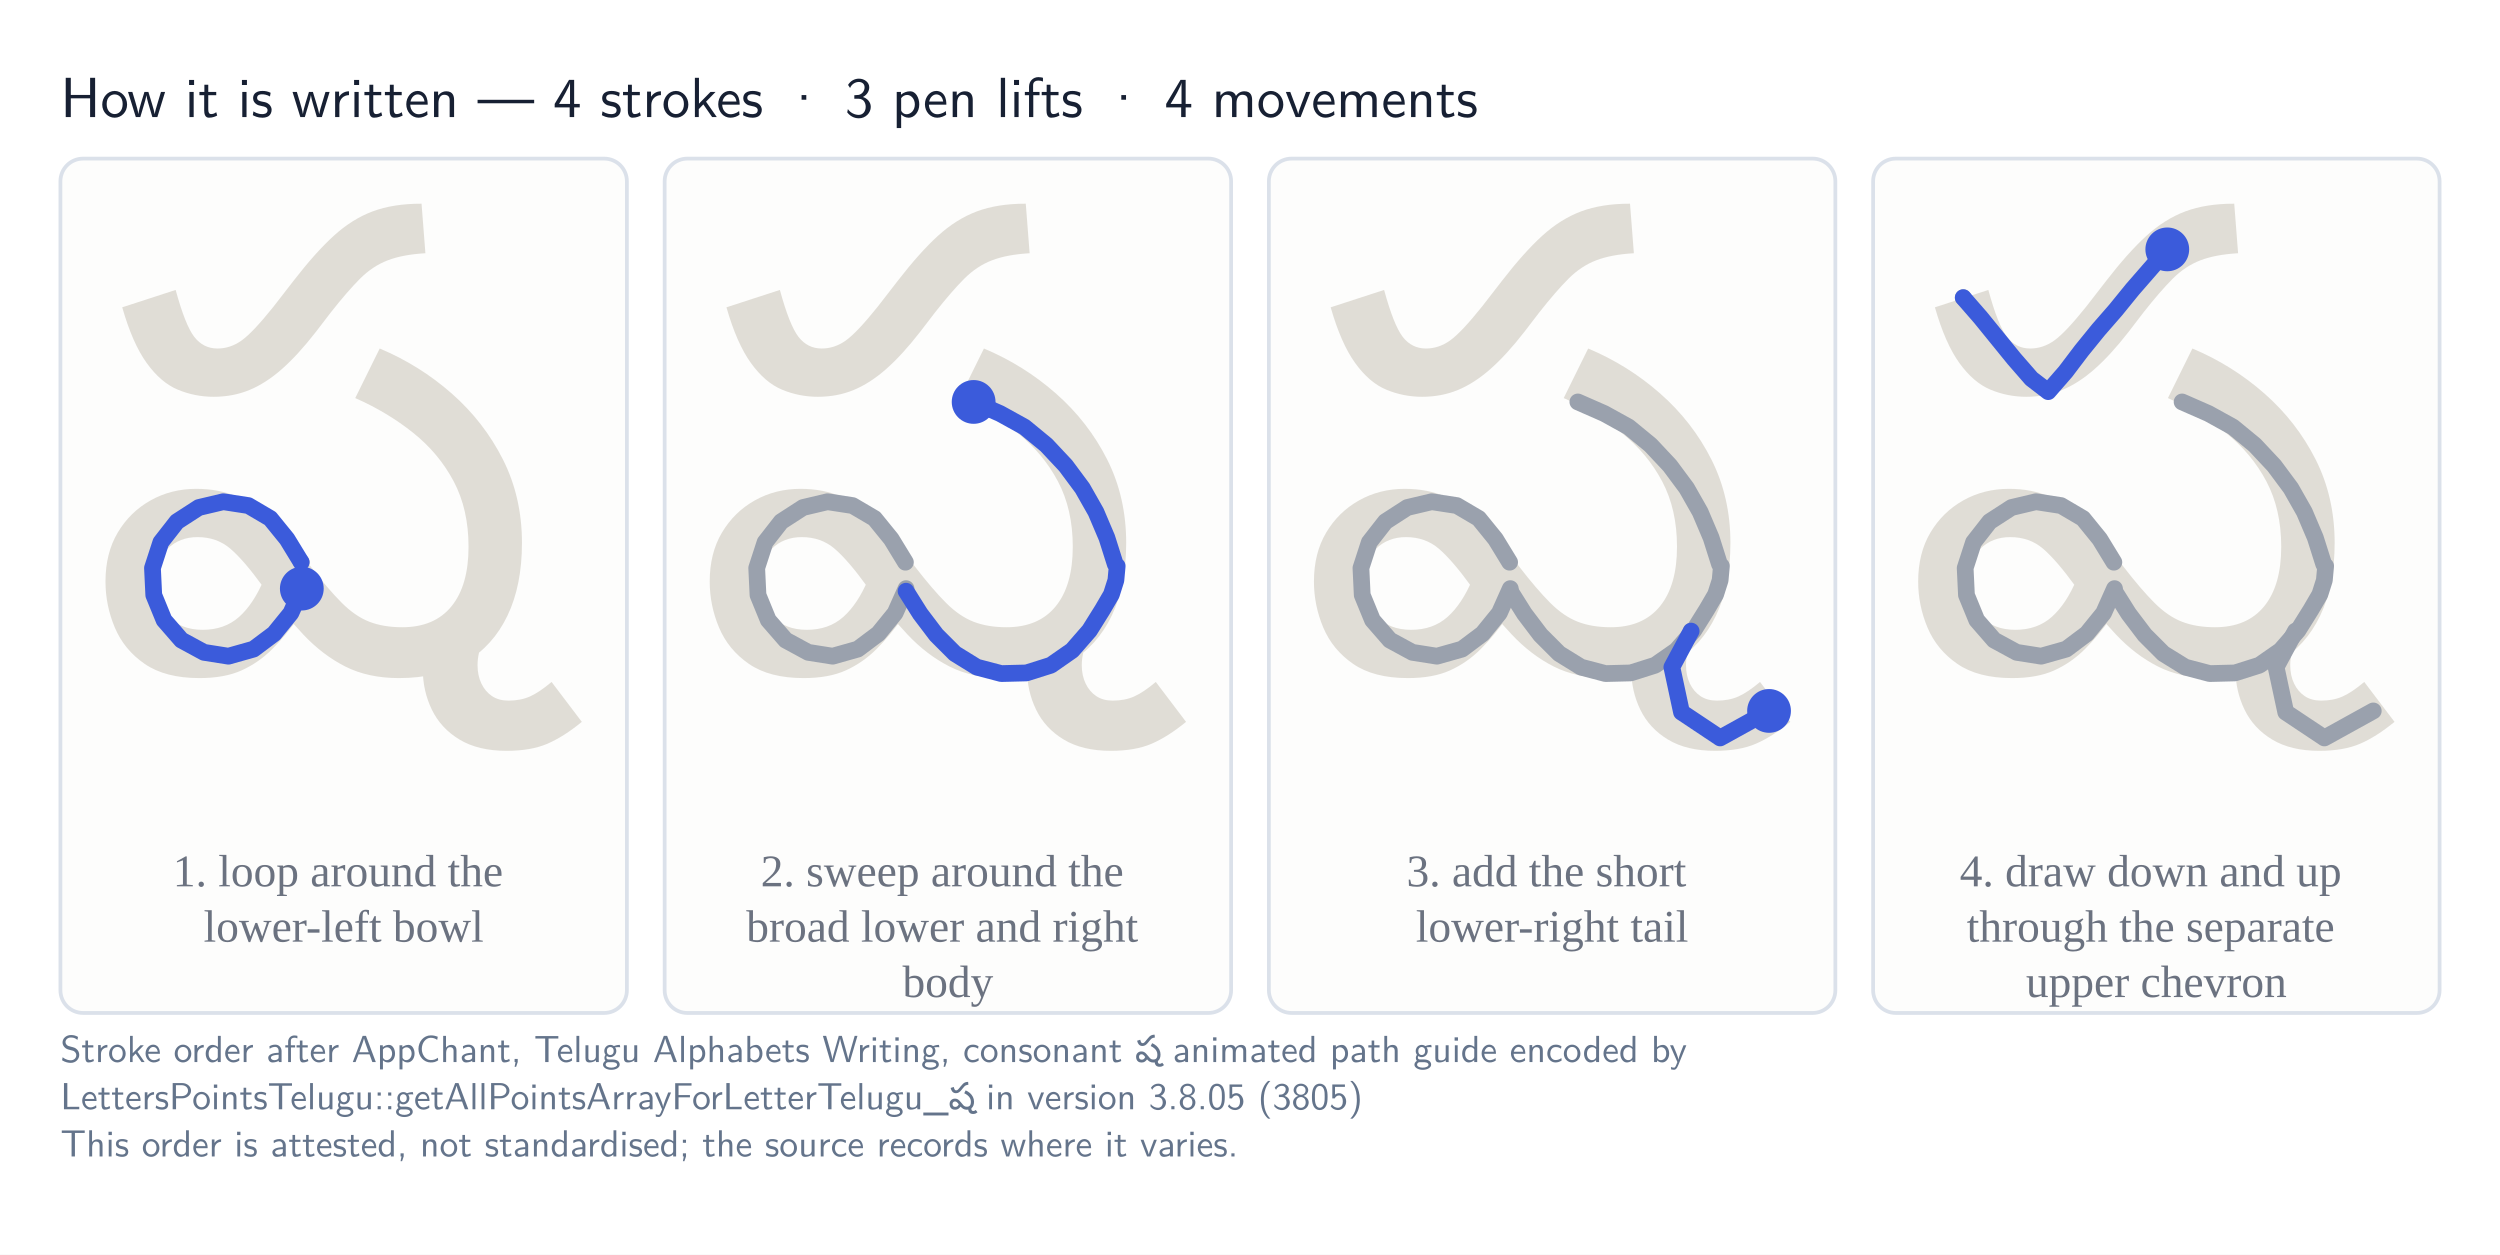
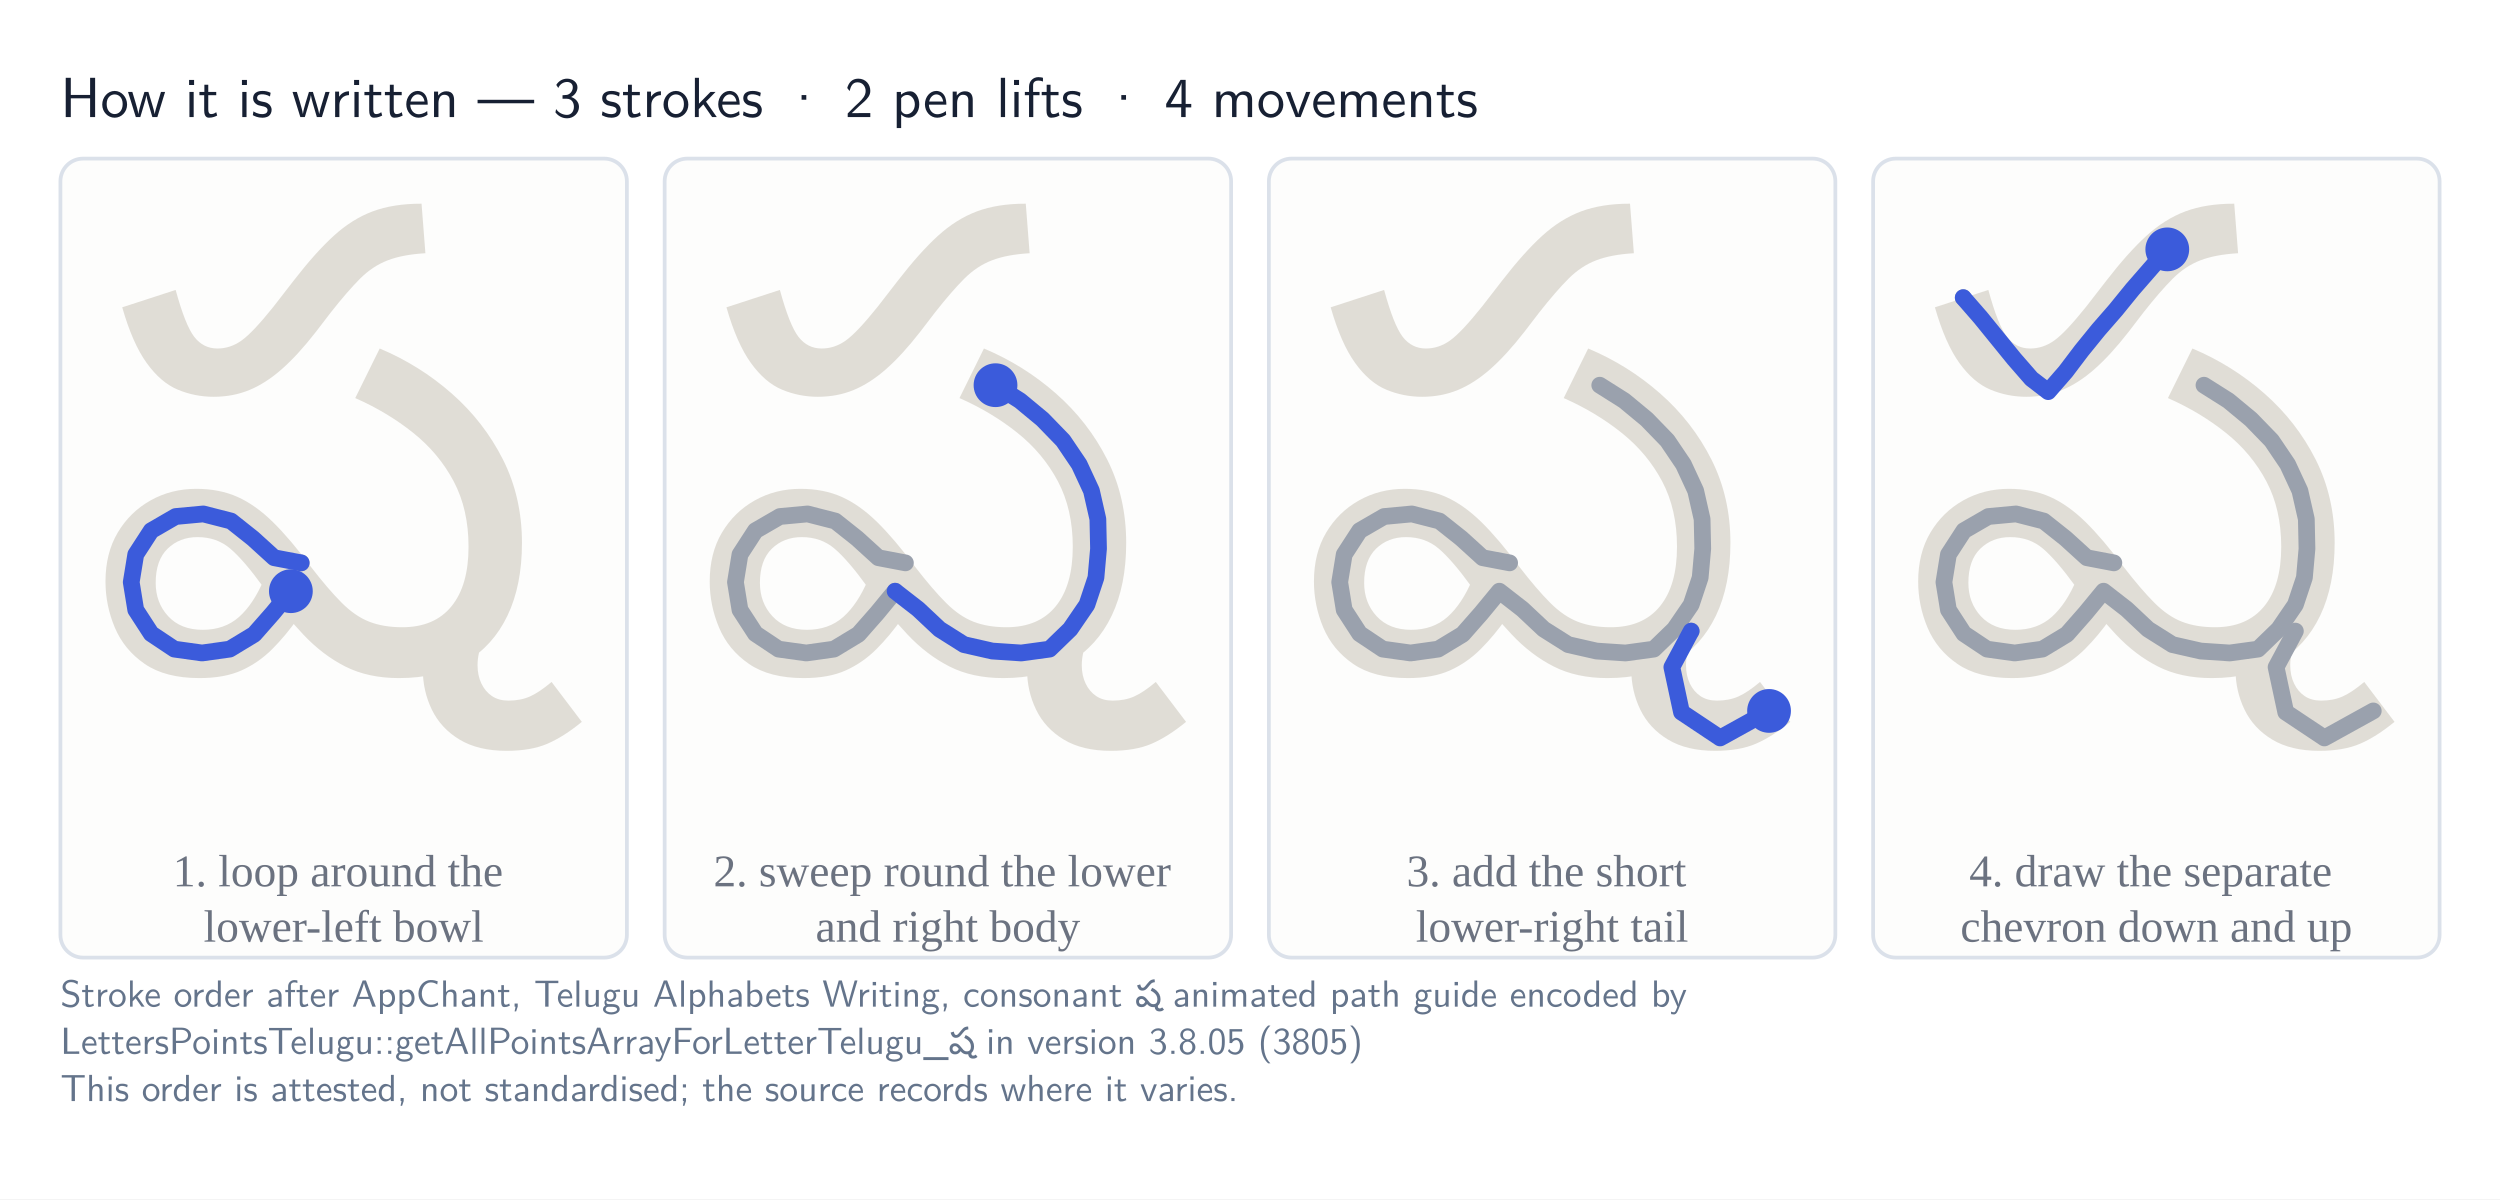
- <svg xmlns="http://www.w3.org/2000/svg" width="662" height="332.23" viewBox="0 0 662 332.23" role="img" aria-label="How to write ష: 4 strokes · 3 pen lifts · 4 movements">
-   <rect x="0" y="0" width="662" height="332.23" fill="#ffffff" />
-   <text x="16" y="31" font-family="Latin Modern Sans, sans-serif" font-size="15" fill="#172033">How it is written — 4 strokes · 3 pen lifts · 4 movements</text>
-   <rect x="16" y="42" width="150" height="226.23" rx="6" fill="#fdfdfc" stroke="#dbe1ea" stroke-width="1" />
-   <svg x="16" y="42" width="150" height="226.23" viewBox="-41 -795 880 1327.2" preserveAspectRatio="xMidYMid meet" overflow="hidden">
+ <svg xmlns="http://www.w3.org/2000/svg" width="662" height="317.57" viewBox="0 0 662 317.57" role="img" aria-label="How to write ష: 3 strokes · 2 pen lifts · 4 movements">
+   <rect x="0" y="0" width="662" height="317.57" fill="#ffffff" />
+   <text x="16" y="31" font-family="Latin Modern Sans, sans-serif" font-size="15" fill="#172033">How it is written — 3 strokes · 2 pen lifts · 4 movements</text>
+   <rect x="16" y="42" width="150" height="211.57" rx="6" fill="#fdfdfc" stroke="#dbe1ea" stroke-width="1" />
+   <svg x="16" y="42" width="150" height="211.57" viewBox="-41 -795 880 1241.2" preserveAspectRatio="xMidYMid meet" overflow="hidden">
    <g transform="scale(1,-1)">
      <path class="ductus__glyph" d="M485 -12Q437 -12 401.5 6Q366 24 336 56Q306 88 273 131Q244 171 223 189Q202 207 172 207Q144 207 125.5 189Q107 171 107 136Q107 105 126.5 84Q146 63 180 63Q214 63 236.5 83Q259 103 275 141L328 81Q309 54 288 33Q267 12 240.5 0Q214 -12 175 -12Q122 -12 90 10Q58 32 43.5 66.5Q29 101 29 138Q29 182 48 214Q67 246 99 264Q131 282 170 282Q206 282 234 269.5Q262 257 289 230.5Q316 204 348 161Q375 126 396 105Q417 84 439 75.5Q461 67 490 67Q540 67 566.5 99.5Q593 132 593 192Q593 250 570 293.5Q547 337 507 369Q467 401 417 423L455 500Q517 474 567 430Q617 386 646.5 327.5Q676 269 676 198Q676 132 653.5 85Q631 38 588.5 13Q546 -12 485 -12ZM652 -125Q608 -125 579 -107.5Q550 -90 536 -61Q522 -32 522 1Q522 14 523.5 25Q525 36 529 49L618 50Q612 39 609.5 28.5Q607 18 607 8Q607 -8 613 -20.5Q619 -33 629.5 -40Q640 -47 655 -47Q674 -47 688.5 -40.5Q703 -34 722 -18L769 -80Q741 -103 715.5 -114Q690 -125 652 -125ZM197 425Q168 425 141.5 436Q115 447 93 477.5Q71 508 55 564L138 591Q153 536 167 518Q181 500 203 500Q223 500 240.5 512.5Q258 525 290 565L321 605Q355 649 383.5 675Q412 701 444 713Q476 725 520 725L526 648Q491 646 467.5 637Q444 628 424.5 608.5Q405 589 379 556L356 526Q328 490 303 468Q278 446 252.5 435.5Q227 425 197 425Z" fill="#e0ddd6" fill-rule="nonzero" />
-       <path class="ductus__done" d="M333 168 L333 168" fill="none" stroke="#9aa1ad" stroke-width="26" stroke-linecap="round" stroke-linejoin="round" />
-       <path class="ductus__pen" d="M333 168 L311 204 L285 236 L251 256 L212 262 L174 253 L140 231 L115 199 L102 159 L104 117 L120 78 L147 47 L182 28 L220 22 L259 33 L291 57 L317 89 L334 127" fill="none" stroke="#3b5bdb" stroke-width="26" stroke-linecap="round" stroke-linejoin="round" />
-       <circle class="ductus__tip" cx="334" cy="127" r="34" fill="#3b5bdb" />
+       <path class="ductus__done" d="M333 167 L333 167" fill="none" stroke="#9aa1ad" stroke-width="26" stroke-linecap="round" stroke-linejoin="round" />
+       <path class="ductus__pen" d="M333 167 L291 175 L258 205 L224 232 L181 243 L138 239 L100 217 L76 180 L69 137 L76 94 L100 57 L136 33 L179 27 L222 33 L260 56 L289 89 L317 123" fill="none" stroke="#3b5bdb" stroke-width="26" stroke-linecap="round" stroke-linejoin="round" />
+       <circle class="ductus__tip" cx="317" cy="123" r="34" fill="#3b5bdb" />
    </g>
    <text class="ductus__caption" x="399" y="335.5" text-anchor="middle" font-size="70.5" fill="#6b7280">
      <tspan x="399" y="335.5">1. loop around the</tspan>
      <tspan x="399" y="421.5">lower-left bowl</tspan>
    </text>
  </svg>
-   <rect x="176" y="42" width="150" height="226.23" rx="6" fill="#fdfdfc" stroke="#dbe1ea" stroke-width="1" />
-   <svg x="176" y="42" width="150" height="226.23" viewBox="-41 -795 880 1327.2" preserveAspectRatio="xMidYMid meet" overflow="hidden">
+   <rect x="176" y="42" width="150" height="211.57" rx="6" fill="#fdfdfc" stroke="#dbe1ea" stroke-width="1" />
+   <svg x="176" y="42" width="150" height="211.57" viewBox="-41 -795 880 1241.2" preserveAspectRatio="xMidYMid meet" overflow="hidden">
    <g transform="scale(1,-1)">
      <path class="ductus__glyph" d="M485 -12Q437 -12 401.5 6Q366 24 336 56Q306 88 273 131Q244 171 223 189Q202 207 172 207Q144 207 125.5 189Q107 171 107 136Q107 105 126.5 84Q146 63 180 63Q214 63 236.5 83Q259 103 275 141L328 81Q309 54 288 33Q267 12 240.5 0Q214 -12 175 -12Q122 -12 90 10Q58 32 43.5 66.5Q29 101 29 138Q29 182 48 214Q67 246 99 264Q131 282 170 282Q206 282 234 269.5Q262 257 289 230.5Q316 204 348 161Q375 126 396 105Q417 84 439 75.5Q461 67 490 67Q540 67 566.5 99.5Q593 132 593 192Q593 250 570 293.5Q547 337 507 369Q467 401 417 423L455 500Q517 474 567 430Q617 386 646.5 327.5Q676 269 676 198Q676 132 653.5 85Q631 38 588.5 13Q546 -12 485 -12ZM652 -125Q608 -125 579 -107.5Q550 -90 536 -61Q522 -32 522 1Q522 14 523.5 25Q525 36 529 49L618 50Q612 39 609.5 28.5Q607 18 607 8Q607 -8 613 -20.5Q619 -33 629.5 -40Q640 -47 655 -47Q674 -47 688.5 -40.5Q703 -34 722 -18L769 -80Q741 -103 715.5 -114Q690 -125 652 -125ZM197 425Q168 425 141.5 436Q115 447 93 477.5Q71 508 55 564L138 591Q153 536 167 518Q181 500 203 500Q223 500 240.5 512.5Q258 525 290 565L321 605Q355 649 383.5 675Q412 701 444 713Q476 725 520 725L526 648Q491 646 467.5 637Q444 628 424.5 608.5Q405 589 379 556L356 526Q328 490 303 468Q278 446 252.5 435.5Q227 425 197 425Z" fill="#e0ddd6" fill-rule="nonzero" />
-       <path class="ductus__done" d="M333 168 L311 204 L285 236 L251 256 L212 262 L174 253 L140 231 L115 199 L102 159 L104 117 L120 78 L147 47 L182 28 L220 22 L259 33 L291 57 L317 89 L334 127" fill="none" stroke="#9aa1ad" stroke-width="26" stroke-linecap="round" stroke-linejoin="round" />
-       <path class="ductus__done" d="M334 123 L334 123" fill="none" stroke="#9aa1ad" stroke-width="26" stroke-linecap="round" stroke-linejoin="round" />
-       <path class="ductus__pen" d="M334 123 L356 88 L381 55 L410 26 L444 5 L482 -5 L521 -4 L559 8 L592 31 L619 62 L639 94 L653 118 L660 140 L662 162 L659 165 L646 206 L629 246 L608 283 L582 318 L552 350 L518 378 L480 399 L439 417" fill="none" stroke="#3b5bdb" stroke-width="26" stroke-linecap="round" stroke-linejoin="round" />
-       <circle class="ductus__tip" cx="439" cy="417" r="34" fill="#3b5bdb" />
+       <path class="ductus__done" d="M333 167 L291 175 L258 205 L224 232 L181 243 L138 239 L100 217 L76 180 L69 137 L76 94 L100 57 L136 33 L179 27 L222 33 L260 56 L289 89 L317 123 L317 123" fill="none" stroke="#9aa1ad" stroke-width="26" stroke-linecap="round" stroke-linejoin="round" />
+       <path class="ductus__pen" d="M317 123 L353 95 L386 64 L424 40 L468 30 L513 27 L557 33 L589 64 L615 102 L629 144 L633 189 L632 235 L622 279 L603 320 L578 357 L546 390 L511 419 L473 443" fill="none" stroke="#3b5bdb" stroke-width="26" stroke-linecap="round" stroke-linejoin="round" />
+       <circle class="ductus__tip" cx="473" cy="443" r="34" fill="#3b5bdb" />
    </g>
    <text class="ductus__caption" x="399" y="335.5" text-anchor="middle" font-size="70.5" fill="#6b7280">
-       <tspan x="399" y="335.5">2. sweep around the</tspan>
-       <tspan x="399" y="421.5">broad lower and right</tspan>
-       <tspan x="399" y="507.5">body</tspan>
+       <tspan x="399" y="335.5">2. sweep round the lower</tspan>
+       <tspan x="399" y="421.5">and right body</tspan>
    </text>
  </svg>
-   <rect x="336" y="42" width="150" height="226.23" rx="6" fill="#fdfdfc" stroke="#dbe1ea" stroke-width="1" />
-   <svg x="336" y="42" width="150" height="226.23" viewBox="-41 -795 880 1327.2" preserveAspectRatio="xMidYMid meet" overflow="hidden">
+   <rect x="336" y="42" width="150" height="211.57" rx="6" fill="#fdfdfc" stroke="#dbe1ea" stroke-width="1" />
+   <svg x="336" y="42" width="150" height="211.57" viewBox="-41 -795 880 1241.2" preserveAspectRatio="xMidYMid meet" overflow="hidden">
    <g transform="scale(1,-1)">
      <path class="ductus__glyph" d="M485 -12Q437 -12 401.5 6Q366 24 336 56Q306 88 273 131Q244 171 223 189Q202 207 172 207Q144 207 125.5 189Q107 171 107 136Q107 105 126.5 84Q146 63 180 63Q214 63 236.5 83Q259 103 275 141L328 81Q309 54 288 33Q267 12 240.5 0Q214 -12 175 -12Q122 -12 90 10Q58 32 43.5 66.5Q29 101 29 138Q29 182 48 214Q67 246 99 264Q131 282 170 282Q206 282 234 269.5Q262 257 289 230.5Q316 204 348 161Q375 126 396 105Q417 84 439 75.5Q461 67 490 67Q540 67 566.5 99.5Q593 132 593 192Q593 250 570 293.5Q547 337 507 369Q467 401 417 423L455 500Q517 474 567 430Q617 386 646.5 327.5Q676 269 676 198Q676 132 653.5 85Q631 38 588.5 13Q546 -12 485 -12ZM652 -125Q608 -125 579 -107.5Q550 -90 536 -61Q522 -32 522 1Q522 14 523.5 25Q525 36 529 49L618 50Q612 39 609.5 28.5Q607 18 607 8Q607 -8 613 -20.5Q619 -33 629.5 -40Q640 -47 655 -47Q674 -47 688.5 -40.5Q703 -34 722 -18L769 -80Q741 -103 715.5 -114Q690 -125 652 -125ZM197 425Q168 425 141.5 436Q115 447 93 477.5Q71 508 55 564L138 591Q153 536 167 518Q181 500 203 500Q223 500 240.5 512.5Q258 525 290 565L321 605Q355 649 383.5 675Q412 701 444 713Q476 725 520 725L526 648Q491 646 467.5 637Q444 628 424.5 608.5Q405 589 379 556L356 526Q328 490 303 468Q278 446 252.5 435.5Q227 425 197 425Z" fill="#e0ddd6" fill-rule="nonzero" />
-       <path class="ductus__done" d="M333 168 L311 204 L285 236 L251 256 L212 262 L174 253 L140 231 L115 199 L102 159 L104 117 L120 78 L147 47 L182 28 L220 22 L259 33 L291 57 L317 89 L334 127" fill="none" stroke="#9aa1ad" stroke-width="26" stroke-linecap="round" stroke-linejoin="round" />
-       <path class="ductus__done" d="M334 123 L356 88 L381 55 L410 26 L444 5 L482 -5 L521 -4 L559 8 L592 31 L619 62 L639 94 L653 118 L660 140 L662 162 L659 165 L646 206 L629 246 L608 283 L582 318 L552 350 L518 378 L480 399 L439 417" fill="none" stroke="#9aa1ad" stroke-width="26" stroke-linecap="round" stroke-linejoin="round" />
+       <path class="ductus__done" d="M333 167 L291 175 L258 205 L224 232 L181 243 L138 239 L100 217 L76 180 L69 137 L76 94 L100 57 L136 33 L179 27 L222 33 L260 56 L289 89 L317 123 L353 95 L386 64 L424 40 L468 30 L513 27 L557 33 L589 64 L615 102 L629 144 L633 189 L632 235 L622 279 L603 320 L578 357 L546 390 L511 419 L473 443" fill="none" stroke="#9aa1ad" stroke-width="26" stroke-linecap="round" stroke-linejoin="round" />
      <path class="ductus__done" d="M615 61 L615 61" fill="none" stroke="#9aa1ad" stroke-width="26" stroke-linecap="round" stroke-linejoin="round" />
      <path class="ductus__pen" d="M615 61 L585 5 L600 -65 L660 -105 L736 -63" fill="none" stroke="#3b5bdb" stroke-width="26" stroke-linecap="round" stroke-linejoin="round" />
      <circle class="ductus__tip" cx="736" cy="-63" r="34" fill="#3b5bdb" />
    </g>
    <text class="ductus__caption" x="399" y="335.5" text-anchor="middle" font-size="70.5" fill="#6b7280">
      <tspan x="399" y="335.5">3. add the short</tspan>
      <tspan x="399" y="421.5">lower-right tail</tspan>
    </text>
  </svg>
-   <rect x="496" y="42" width="150" height="226.23" rx="6" fill="#fdfdfc" stroke="#dbe1ea" stroke-width="1" />
-   <svg x="496" y="42" width="150" height="226.23" viewBox="-41 -795 880 1327.2" preserveAspectRatio="xMidYMid meet" overflow="hidden">
+   <rect x="496" y="42" width="150" height="211.57" rx="6" fill="#fdfdfc" stroke="#dbe1ea" stroke-width="1" />
+   <svg x="496" y="42" width="150" height="211.57" viewBox="-41 -795 880 1241.2" preserveAspectRatio="xMidYMid meet" overflow="hidden">
    <g transform="scale(1,-1)">
      <path class="ductus__glyph" d="M485 -12Q437 -12 401.5 6Q366 24 336 56Q306 88 273 131Q244 171 223 189Q202 207 172 207Q144 207 125.5 189Q107 171 107 136Q107 105 126.5 84Q146 63 180 63Q214 63 236.5 83Q259 103 275 141L328 81Q309 54 288 33Q267 12 240.5 0Q214 -12 175 -12Q122 -12 90 10Q58 32 43.5 66.5Q29 101 29 138Q29 182 48 214Q67 246 99 264Q131 282 170 282Q206 282 234 269.5Q262 257 289 230.5Q316 204 348 161Q375 126 396 105Q417 84 439 75.5Q461 67 490 67Q540 67 566.5 99.5Q593 132 593 192Q593 250 570 293.5Q547 337 507 369Q467 401 417 423L455 500Q517 474 567 430Q617 386 646.5 327.5Q676 269 676 198Q676 132 653.5 85Q631 38 588.5 13Q546 -12 485 -12ZM652 -125Q608 -125 579 -107.5Q550 -90 536 -61Q522 -32 522 1Q522 14 523.5 25Q525 36 529 49L618 50Q612 39 609.5 28.5Q607 18 607 8Q607 -8 613 -20.5Q619 -33 629.5 -40Q640 -47 655 -47Q674 -47 688.5 -40.5Q703 -34 722 -18L769 -80Q741 -103 715.5 -114Q690 -125 652 -125ZM197 425Q168 425 141.5 436Q115 447 93 477.5Q71 508 55 564L138 591Q153 536 167 518Q181 500 203 500Q223 500 240.5 512.5Q258 525 290 565L321 605Q355 649 383.5 675Q412 701 444 713Q476 725 520 725L526 648Q491 646 467.5 637Q444 628 424.5 608.5Q405 589 379 556L356 526Q328 490 303 468Q278 446 252.5 435.5Q227 425 197 425Z" fill="#e0ddd6" fill-rule="nonzero" />
-       <path class="ductus__done" d="M333 168 L311 204 L285 236 L251 256 L212 262 L174 253 L140 231 L115 199 L102 159 L104 117 L120 78 L147 47 L182 28 L220 22 L259 33 L291 57 L317 89 L334 127" fill="none" stroke="#9aa1ad" stroke-width="26" stroke-linecap="round" stroke-linejoin="round" />
-       <path class="ductus__done" d="M334 123 L356 88 L381 55 L410 26 L444 5 L482 -5 L521 -4 L559 8 L592 31 L619 62 L639 94 L653 118 L660 140 L662 162 L659 165 L646 206 L629 246 L608 283 L582 318 L552 350 L518 378 L480 399 L439 417" fill="none" stroke="#9aa1ad" stroke-width="26" stroke-linecap="round" stroke-linejoin="round" />
+       <path class="ductus__done" d="M333 167 L291 175 L258 205 L224 232 L181 243 L138 239 L100 217 L76 180 L69 137 L76 94 L100 57 L136 33 L179 27 L222 33 L260 56 L289 89 L317 123 L353 95 L386 64 L424 40 L468 30 L513 27 L557 33 L589 64 L615 102 L629 144 L633 189 L632 235 L622 279 L603 320 L578 357 L546 390 L511 419 L473 443" fill="none" stroke="#9aa1ad" stroke-width="26" stroke-linecap="round" stroke-linejoin="round" />
      <path class="ductus__done" d="M615 61 L585 5 L600 -65 L660 -105 L736 -63" fill="none" stroke="#9aa1ad" stroke-width="26" stroke-linecap="round" stroke-linejoin="round" />
      <path class="ductus__done" d="M99 579 L99 579" fill="none" stroke="#9aa1ad" stroke-width="26" stroke-linecap="round" stroke-linejoin="round" />
      <path class="ductus__pen" d="M99 579 L126 548 L152 516 L178 484 L205 453 L231 433 L258 464 L283 497 L309 529 L336 560 L362 592 L389 623 L416 654" fill="none" stroke="#3b5bdb" stroke-width="26" stroke-linecap="round" stroke-linejoin="round" />
      <circle class="ductus__tip" cx="416" cy="654" r="34" fill="#3b5bdb" />
    </g>
    <text class="ductus__caption" x="399" y="335.5" text-anchor="middle" font-size="70.5" fill="#6b7280">
-       <tspan x="399" y="335.5">4. draw down and up</tspan>
-       <tspan x="399" y="421.5">through the separate</tspan>
-       <tspan x="399" y="507.5">upper chevron</tspan>
+       <tspan x="399" y="335.5">4. draw the separate</tspan>
+       <tspan x="399" y="421.5">chevron down and up</tspan>
    </text>
  </svg>
-   <text x="16" y="281.23" font-family="Latin Modern Sans, sans-serif" font-size="10" fill="#64748b">Stroke order after AppChant, Telugu Alphabets Writing, consonant ష animated path guide encoded by</text>
-   <text x="16" y="293.73" font-family="Latin Modern Sans, sans-serif" font-size="10" fill="#64748b">LettersPointsTelugu::getAllPointsArrayForLetterTelugu_ష in version 3.8.05 (3805)</text>
-   <text x="16" y="306.23" font-family="Latin Modern Sans, sans-serif" font-size="10" fill="#64748b">This order is attested, not standardised; the source records where it varies.</text>
+   <text x="16" y="266.57" font-family="Latin Modern Sans, sans-serif" font-size="10" fill="#64748b">Stroke order after AppChant, Telugu Alphabets Writing, consonant ష animated path guide encoded by</text>
+   <text x="16" y="279.07" font-family="Latin Modern Sans, sans-serif" font-size="10" fill="#64748b">LettersPointsTelugu::getAllPointsArrayForLetterTelugu_ష in version 3.8.05 (3805)</text>
+   <text x="16" y="291.57" font-family="Latin Modern Sans, sans-serif" font-size="10" fill="#64748b">This order is attested, not standardised; the source records where it varies.</text>
</svg>
